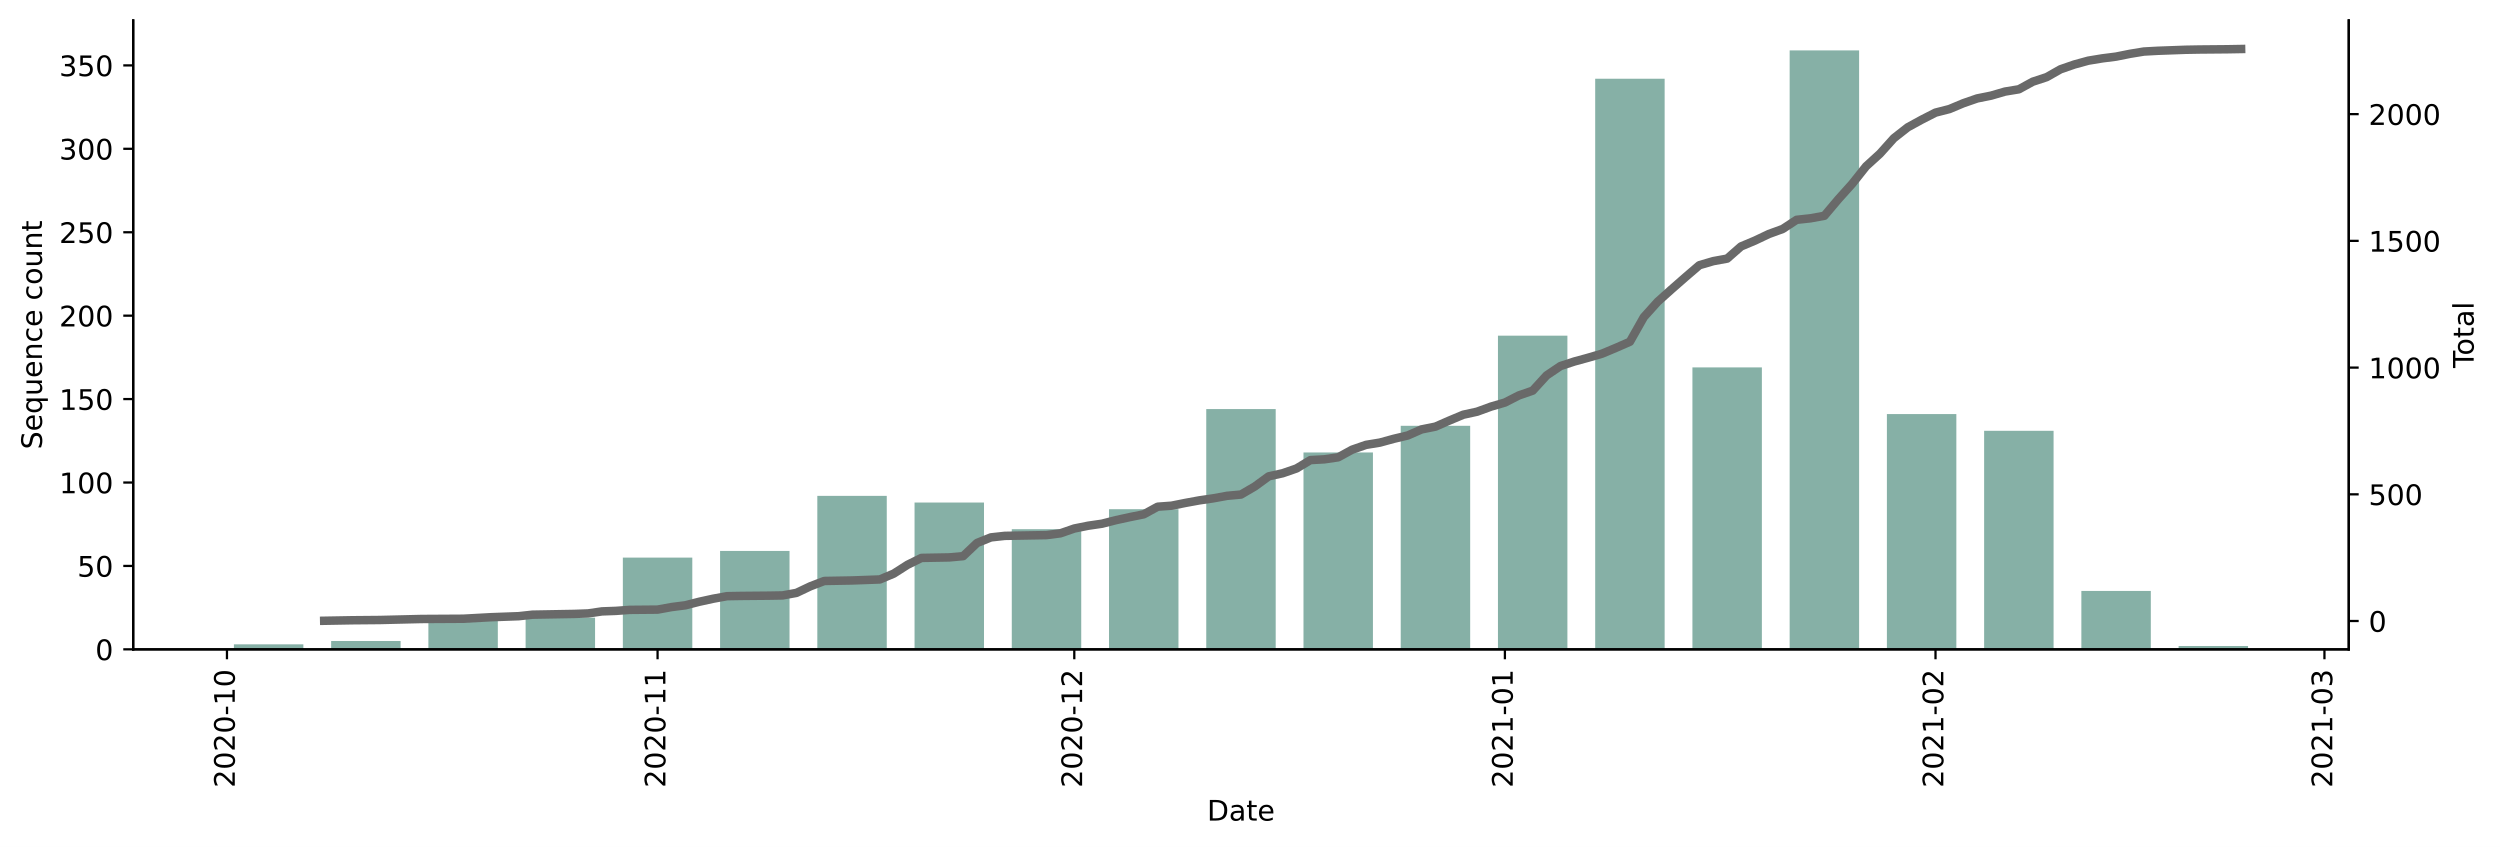
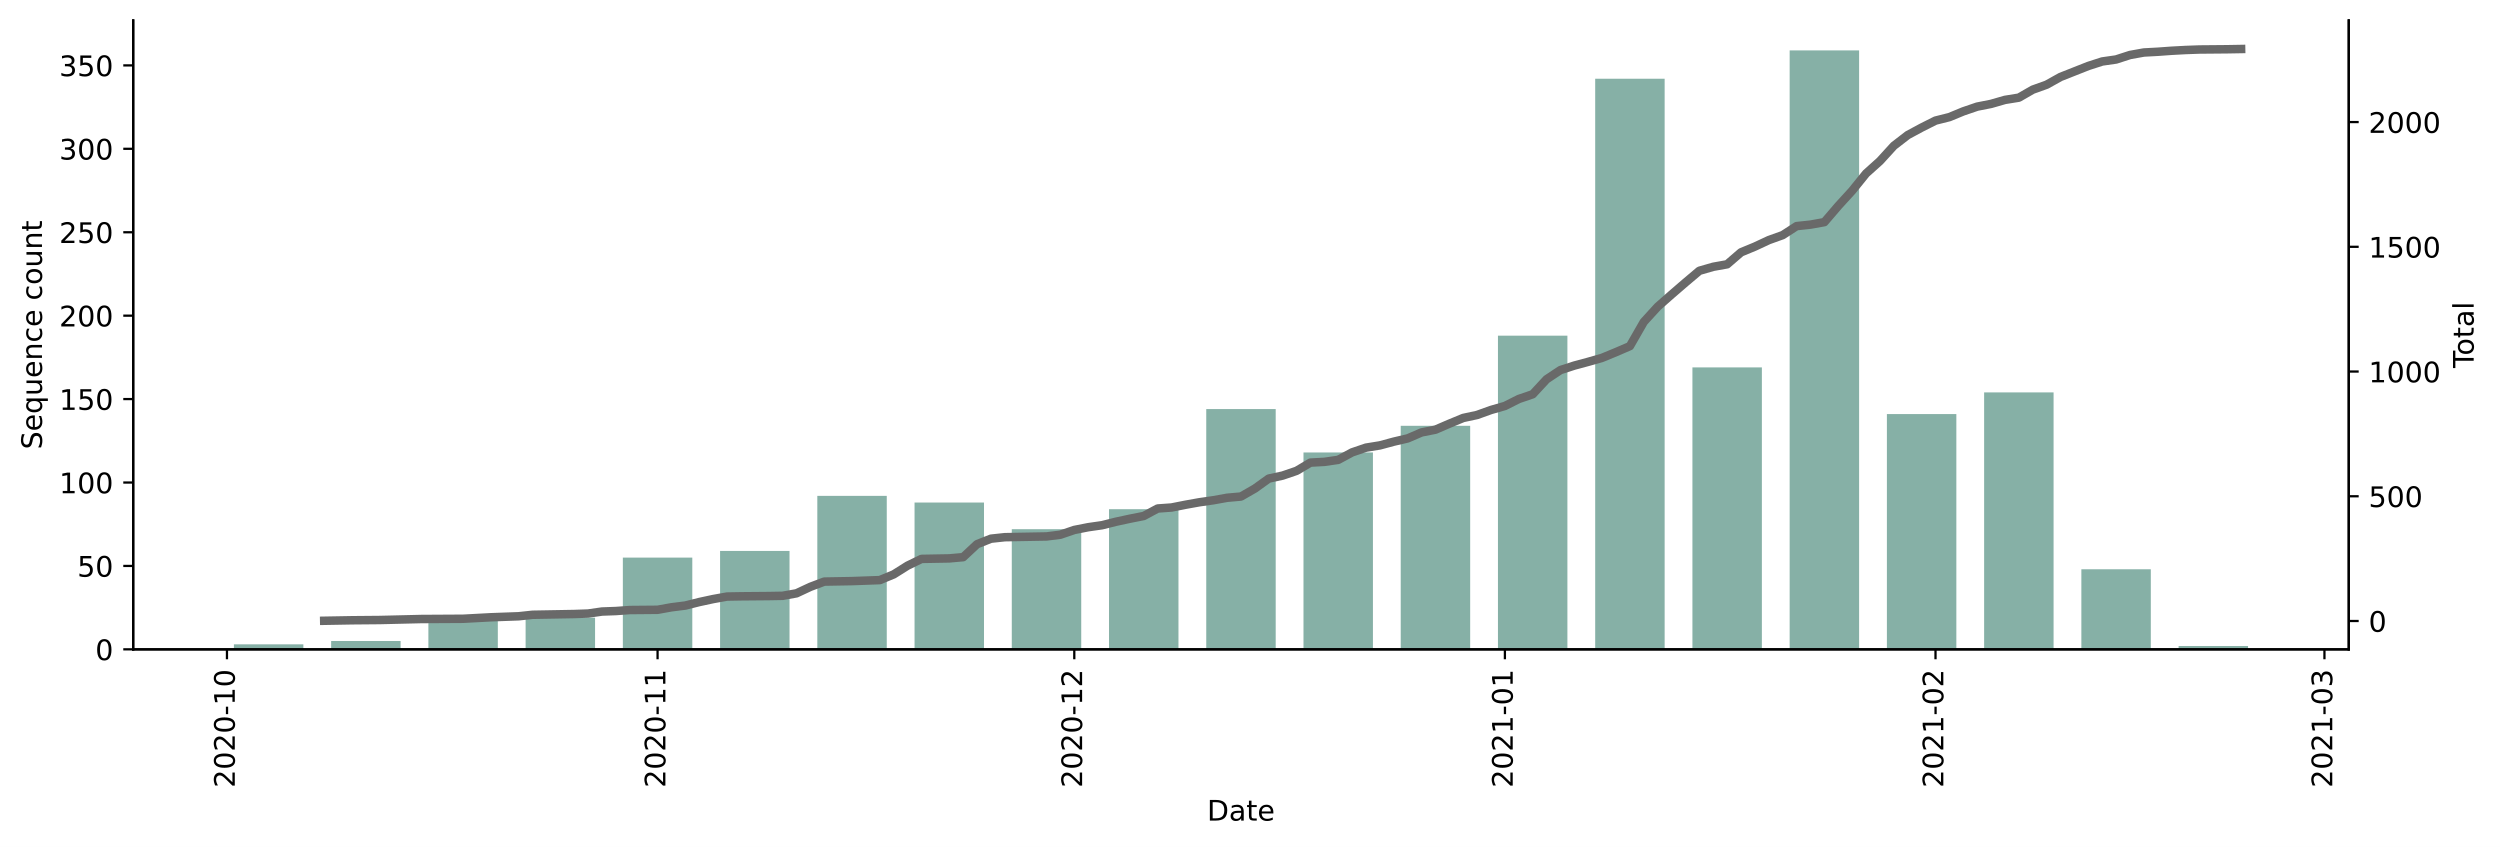
<svg xmlns="http://www.w3.org/2000/svg" xmlns:xlink="http://www.w3.org/1999/xlink" height="298.621pt" version="1.1" viewBox="0 0 881.494 298.621" width="881.494pt">
  <defs>
    <style type="text/css">*{stroke-linecap:butt;stroke-linejoin:round;}</style>
  </defs>
  <g id="figure_1">
    <g id="patch_1">
      <path d="M 0 298.621  L 881.494 298.621  L 881.494 0  L 0 0  z " style="fill:#ffffff;" />
    </g>
    <g id="axes_1">
      <g id="patch_2">
        <path d="M 46.966 228.96  L 828.166 228.96  L 828.166 7.2  L 46.966 7.2  z " style="fill:#ffffff;" />
      </g>
      <g id="patch_3">
-         <path clip-path="url(#pbbeee00a6d)" d="M 82.475 228.96  L 106.964 228.96  L 106.964 227.195  L 82.475 227.195  z " style="fill:#86b0a6;" />
+         <path clip-path="url(#p9c217d4da9)" d="M 82.475 228.96  L 106.964 228.96  L 106.964 227.195  L 82.475 227.195  z " style="fill:#86b0a6;" />
      </g>
      <g id="patch_4">
-         <path clip-path="url(#pbbeee00a6d)" d="M 116.759 228.96  L 141.248 228.96  L 141.248 226.018  L 116.759 226.018  z " style="fill:#86b0a6;" />
+         <path clip-path="url(#p9c217d4da9)" d="M 116.759 228.96  L 141.248 228.96  L 141.248 226.018  L 116.759 226.018  z " style="fill:#86b0a6;" />
      </g>
      <g id="patch_5">
-         <path clip-path="url(#pbbeee00a6d)" d="M 151.044 228.96  L 175.533 228.96  L 175.533 218.959  L 151.044 218.959  z " style="fill:#86b0a6;" />
+         <path clip-path="url(#p9c217d4da9)" d="M 151.044 228.96  L 175.533 228.96  L 175.533 218.959  L 151.044 218.959  z " style="fill:#86b0a6;" />
      </g>
      <g id="patch_6">
-         <path clip-path="url(#pbbeee00a6d)" d="M 185.329 228.96  L 209.818 228.96  L 209.818 217.782  L 185.329 217.782  z " style="fill:#86b0a6;" />
+         <path clip-path="url(#p9c217d4da9)" d="M 185.329 228.96  L 209.818 228.96  L 209.818 217.782  L 185.329 217.782  z " style="fill:#86b0a6;" />
      </g>
      <g id="patch_7">
-         <path clip-path="url(#pbbeee00a6d)" d="M 219.613 228.96  L 244.102 228.96  L 244.102 196.603  L 219.613 196.603  z " style="fill:#86b0a6;" />
+         <path clip-path="url(#p9c217d4da9)" d="M 219.613 228.96  L 244.102 228.96  L 244.102 196.603  L 219.613 196.603  z " style="fill:#86b0a6;" />
      </g>
      <g id="patch_8">
-         <path clip-path="url(#pbbeee00a6d)" d="M 253.898 228.96  L 278.387 228.96  L 278.387 194.25  L 253.898 194.25  z " style="fill:#86b0a6;" />
+         <path clip-path="url(#p9c217d4da9)" d="M 253.898 228.96  L 278.387 228.96  L 278.387 194.25  L 253.898 194.25  z " style="fill:#86b0a6;" />
      </g>
      <g id="patch_9">
-         <path clip-path="url(#pbbeee00a6d)" d="M 288.183 228.96  L 312.672 228.96  L 312.672 174.836  L 288.183 174.836  z " style="fill:#86b0a6;" />
+         <path clip-path="url(#p9c217d4da9)" d="M 288.183 228.96  L 312.672 228.96  L 312.672 174.836  L 288.183 174.836  z " style="fill:#86b0a6;" />
      </g>
      <g id="patch_10">
-         <path clip-path="url(#pbbeee00a6d)" d="M 322.467 228.96  L 346.956 228.96  L 346.956 177.19  L 322.467 177.19  z " style="fill:#86b0a6;" />
+         <path clip-path="url(#p9c217d4da9)" d="M 322.467 228.96  L 346.956 228.96  L 346.956 177.19  L 322.467 177.19  z " style="fill:#86b0a6;" />
      </g>
      <g id="patch_11">
-         <path clip-path="url(#pbbeee00a6d)" d="M 356.752 228.96  L 381.241 228.96  L 381.241 186.602  L 356.752 186.602  z " style="fill:#86b0a6;" />
+         <path clip-path="url(#p9c217d4da9)" d="M 356.752 228.96  L 381.241 228.96  L 381.241 186.602  L 356.752 186.602  z " style="fill:#86b0a6;" />
      </g>
      <g id="patch_12">
-         <path clip-path="url(#pbbeee00a6d)" d="M 391.036 228.96  L 415.526 228.96  L 415.526 179.543  L 391.036 179.543  z " style="fill:#86b0a6;" />
+         <path clip-path="url(#p9c217d4da9)" d="M 391.036 228.96  L 415.526 228.96  L 415.526 179.543  L 391.036 179.543  z " style="fill:#86b0a6;" />
      </g>
      <g id="patch_13">
-         <path clip-path="url(#pbbeee00a6d)" d="M 425.321 228.96  L 449.81 228.96  L 449.81 144.245  L 425.321 144.245  z " style="fill:#86b0a6;" />
+         <path clip-path="url(#p9c217d4da9)" d="M 425.321 228.96  L 449.81 228.96  L 449.81 144.245  L 425.321 144.245  z " style="fill:#86b0a6;" />
      </g>
      <g id="patch_14">
-         <path clip-path="url(#pbbeee00a6d)" d="M 459.606 228.96  L 484.095 228.96  L 484.095 159.541  L 459.606 159.541  z " style="fill:#86b0a6;" />
+         <path clip-path="url(#p9c217d4da9)" d="M 459.606 228.96  L 484.095 228.96  L 484.095 159.541  L 459.606 159.541  z " style="fill:#86b0a6;" />
      </g>
      <g id="patch_15">
-         <path clip-path="url(#pbbeee00a6d)" d="M 493.89 228.96  L 518.379 228.96  L 518.379 150.128  L 493.89 150.128  z " style="fill:#86b0a6;" />
+         <path clip-path="url(#p9c217d4da9)" d="M 493.89 228.96  L 518.379 228.96  L 518.379 150.128  L 493.89 150.128  z " style="fill:#86b0a6;" />
      </g>
      <g id="patch_16">
-         <path clip-path="url(#pbbeee00a6d)" d="M 528.175 228.96  L 552.664 228.96  L 552.664 118.359  L 528.175 118.359  z " style="fill:#86b0a6;" />
+         <path clip-path="url(#p9c217d4da9)" d="M 528.175 228.96  L 552.664 228.96  L 552.664 118.359  L 528.175 118.359  z " style="fill:#86b0a6;" />
      </g>
      <g id="patch_17">
-         <path clip-path="url(#pbbeee00a6d)" d="M 562.46 228.96  L 586.949 228.96  L 586.949 27.761  L 562.46 27.761  z " style="fill:#86b0a6;" />
+         <path clip-path="url(#p9c217d4da9)" d="M 562.46 228.96  L 586.949 228.96  L 586.949 27.761  L 562.46 27.761  z " style="fill:#86b0a6;" />
      </g>
      <g id="patch_18">
-         <path clip-path="url(#pbbeee00a6d)" d="M 596.744 228.96  L 621.233 228.96  L 621.233 129.537  L 596.744 129.537  z " style="fill:#86b0a6;" />
+         <path clip-path="url(#p9c217d4da9)" d="M 596.744 228.96  L 621.233 228.96  L 621.233 129.537  L 596.744 129.537  z " style="fill:#86b0a6;" />
      </g>
      <g id="patch_19">
-         <path clip-path="url(#pbbeee00a6d)" d="M 631.029 228.96  L 655.518 228.96  L 655.518 17.76  L 631.029 17.76  z " style="fill:#86b0a6;" />
+         <path clip-path="url(#p9c217d4da9)" d="M 631.029 228.96  L 655.518 228.96  L 655.518 17.76  L 631.029 17.76  z " style="fill:#86b0a6;" />
      </g>
      <g id="patch_20">
-         <path clip-path="url(#pbbeee00a6d)" d="M 665.314 228.96  L 689.803 228.96  L 689.803 146.01  L 665.314 146.01  z " style="fill:#86b0a6;" />
+         <path clip-path="url(#p9c217d4da9)" d="M 665.314 228.96  L 689.803 228.96  L 689.803 146.01  L 665.314 146.01  z " style="fill:#86b0a6;" />
      </g>
      <g id="patch_21">
-         <path clip-path="url(#pbbeee00a6d)" d="M 699.598 228.96  L 724.087 228.96  L 724.087 151.893  L 699.598 151.893  z " style="fill:#86b0a6;" />
+         <path clip-path="url(#p9c217d4da9)" d="M 699.598 228.96  L 724.087 228.96  L 724.087 138.362  L 699.598 138.362  z " style="fill:#86b0a6;" />
      </g>
      <g id="patch_22">
-         <path clip-path="url(#pbbeee00a6d)" d="M 733.883 228.96  L 758.372 228.96  L 758.372 208.369  L 733.883 208.369  z " style="fill:#86b0a6;" />
+         <path clip-path="url(#p9c217d4da9)" d="M 733.883 228.96  L 758.372 228.96  L 758.372 200.722  L 733.883 200.722  z " style="fill:#86b0a6;" />
      </g>
      <g id="patch_23">
-         <path clip-path="url(#pbbeee00a6d)" d="M 768.168 228.96  L 792.657 228.96  L 792.657 227.783  L 768.168 227.783  z " style="fill:#86b0a6;" />
+         <path clip-path="url(#p9c217d4da9)" d="M 768.168 228.96  L 792.657 228.96  L 792.657 227.783  L 768.168 227.783  z " style="fill:#86b0a6;" />
      </g>
      <g id="matplotlib.axis_1">
        <g id="xtick_1">
          <g id="line2d_1">
            <defs>
-               <path d="M 0 0  L 0 3.5  " id="mb68cb47b19" style="stroke:#000000;stroke-width:0.8;" />
-             </defs>
-             <g>
-               <use style="stroke:#000000;stroke-width:0.8;" x="80.026" xlink:href="#mb68cb47b19" y="228.96" />
+               <path d="M 0 0  L 0 3.5  " id="m528d95d64b" style="stroke:#000000;stroke-width:0.8;" />
+             </defs>
+             <g>
+               <use style="stroke:#000000;stroke-width:0.8;" x="80.026" xlink:href="#m528d95d64b" y="228.96" />
            </g>
          </g>
          <g id="text_1">
            <g transform="translate(82.78519 277.7428)rotate(-90)scale(0.1 -0.1)">
              <defs>
                <path d="M 19.188 8.297  L 53.609 8.297  L 53.609 0  L 7.328 0  L 7.328 8.297  Q 12.938 14.109 22.625 23.891  Q 32.328 33.688 34.812 36.531  Q 39.547 41.844 41.422 45.531  Q 43.312 49.219 43.312 52.781  Q 43.312 58.594 39.234 62.25  Q 35.156 65.922 28.609 65.922  Q 23.969 65.922 18.812 64.312  Q 13.672 62.703 7.812 59.422  L 7.812 69.391  Q 13.766 71.781 18.938 73  Q 24.125 74.219 28.422 74.219  Q 39.75 74.219 46.484 68.547  Q 53.219 62.891 53.219 53.422  Q 53.219 48.922 51.531 44.891  Q 49.859 40.875 45.406 35.406  Q 44.188 33.984 37.641 27.219  Q 31.109 20.453 19.188 8.297  z " id="DejaVuSans-50" />
                <path d="M 31.781 66.406  Q 24.172 66.406 20.328 58.906  Q 16.5 51.422 16.5 36.375  Q 16.5 21.391 20.328 13.891  Q 24.172 6.391 31.781 6.391  Q 39.453 6.391 43.281 13.891  Q 47.125 21.391 47.125 36.375  Q 47.125 51.422 43.281 58.906  Q 39.453 66.406 31.781 66.406  z M 31.781 74.219  Q 44.047 74.219 50.516 64.516  Q 56.984 54.828 56.984 36.375  Q 56.984 17.969 50.516 8.266  Q 44.047 -1.422 31.781 -1.422  Q 19.531 -1.422 13.062 8.266  Q 6.594 17.969 6.594 36.375  Q 6.594 54.828 13.062 64.516  Q 19.531 74.219 31.781 74.219  z " id="DejaVuSans-48" />
                <path d="M 4.891 31.391  L 31.203 31.391  L 31.203 23.391  L 4.891 23.391  z " id="DejaVuSans-45" />
                <path d="M 12.406 8.297  L 28.516 8.297  L 28.516 63.922  L 10.984 60.406  L 10.984 69.391  L 28.422 72.906  L 38.281 72.906  L 38.281 8.297  L 54.391 8.297  L 54.391 0  L 12.406 0  z " id="DejaVuSans-49" />
              </defs>
              <use xlink:href="#DejaVuSans-50" />
              <use x="63.623" xlink:href="#DejaVuSans-48" />
              <use x="127.246" xlink:href="#DejaVuSans-50" />
              <use x="190.869" xlink:href="#DejaVuSans-48" />
              <use x="254.492" xlink:href="#DejaVuSans-45" />
              <use x="290.576" xlink:href="#DejaVuSans-49" />
              <use x="354.199" xlink:href="#DejaVuSans-48" />
            </g>
          </g>
        </g>
        <g id="xtick_2">
          <g id="line2d_2">
            <g>
-               <use style="stroke:#000000;stroke-width:0.8;" x="231.858" xlink:href="#mb68cb47b19" y="228.96" />
+               <use style="stroke:#000000;stroke-width:0.8;" x="231.858" xlink:href="#m528d95d64b" y="228.96" />
            </g>
          </g>
          <g id="text_2">
            <g transform="translate(234.6172 277.7428)rotate(-90)scale(0.1 -0.1)">
              <use xlink:href="#DejaVuSans-50" />
              <use x="63.623" xlink:href="#DejaVuSans-48" />
              <use x="127.246" xlink:href="#DejaVuSans-50" />
              <use x="190.869" xlink:href="#DejaVuSans-48" />
              <use x="254.492" xlink:href="#DejaVuSans-45" />
              <use x="290.576" xlink:href="#DejaVuSans-49" />
              <use x="354.199" xlink:href="#DejaVuSans-49" />
            </g>
          </g>
        </g>
        <g id="xtick_3">
          <g id="line2d_3">
            <g>
-               <use style="stroke:#000000;stroke-width:0.8;" x="378.792" xlink:href="#mb68cb47b19" y="228.96" />
+               <use style="stroke:#000000;stroke-width:0.8;" x="378.792" xlink:href="#m528d95d64b" y="228.96" />
            </g>
          </g>
          <g id="text_3">
            <g transform="translate(381.5513 277.7428)rotate(-90)scale(0.1 -0.1)">
              <use xlink:href="#DejaVuSans-50" />
              <use x="63.623" xlink:href="#DejaVuSans-48" />
              <use x="127.246" xlink:href="#DejaVuSans-50" />
              <use x="190.869" xlink:href="#DejaVuSans-48" />
              <use x="254.492" xlink:href="#DejaVuSans-45" />
              <use x="290.576" xlink:href="#DejaVuSans-49" />
              <use x="354.199" xlink:href="#DejaVuSans-50" />
            </g>
          </g>
        </g>
        <g id="xtick_4">
          <g id="line2d_4">
            <g>
-               <use style="stroke:#000000;stroke-width:0.8;" x="530.624" xlink:href="#mb68cb47b19" y="228.96" />
+               <use style="stroke:#000000;stroke-width:0.8;" x="530.624" xlink:href="#m528d95d64b" y="228.96" />
            </g>
          </g>
          <g id="text_4">
            <g transform="translate(533.3833 277.7428)rotate(-90)scale(0.1 -0.1)">
              <use xlink:href="#DejaVuSans-50" />
              <use x="63.623" xlink:href="#DejaVuSans-48" />
              <use x="127.246" xlink:href="#DejaVuSans-50" />
              <use x="190.869" xlink:href="#DejaVuSans-49" />
              <use x="254.492" xlink:href="#DejaVuSans-45" />
              <use x="290.576" xlink:href="#DejaVuSans-48" />
              <use x="354.199" xlink:href="#DejaVuSans-49" />
            </g>
          </g>
        </g>
        <g id="xtick_5">
          <g id="line2d_5">
            <g>
-               <use style="stroke:#000000;stroke-width:0.8;" x="682.456" xlink:href="#mb68cb47b19" y="228.96" />
+               <use style="stroke:#000000;stroke-width:0.8;" x="682.456" xlink:href="#m528d95d64b" y="228.96" />
            </g>
          </g>
          <g id="text_5">
            <g transform="translate(685.2153 277.7428)rotate(-90)scale(0.1 -0.1)">
              <use xlink:href="#DejaVuSans-50" />
              <use x="63.623" xlink:href="#DejaVuSans-48" />
              <use x="127.246" xlink:href="#DejaVuSans-50" />
              <use x="190.869" xlink:href="#DejaVuSans-49" />
              <use x="254.492" xlink:href="#DejaVuSans-45" />
              <use x="290.576" xlink:href="#DejaVuSans-48" />
              <use x="354.199" xlink:href="#DejaVuSans-50" />
            </g>
          </g>
        </g>
        <g id="xtick_6">
          <g id="line2d_6">
            <g>
-               <use style="stroke:#000000;stroke-width:0.8;" x="819.594" xlink:href="#mb68cb47b19" y="228.96" />
+               <use style="stroke:#000000;stroke-width:0.8;" x="819.594" xlink:href="#m528d95d64b" y="228.96" />
            </g>
          </g>
          <g id="text_6">
            <g transform="translate(822.3538 277.7428)rotate(-90)scale(0.1 -0.1)">
              <defs>
                <path d="M 40.578 39.312  Q 47.656 37.797 51.625 33  Q 55.609 28.219 55.609 21.188  Q 55.609 10.406 48.188 4.484  Q 40.766 -1.422 27.094 -1.422  Q 22.516 -1.422 17.656 -0.516  Q 12.797 0.391 7.625 2.203  L 7.625 11.719  Q 11.719 9.328 16.594 8.109  Q 21.484 6.891 26.812 6.891  Q 36.078 6.891 40.938 10.547  Q 45.797 14.203 45.797 21.188  Q 45.797 27.641 41.281 31.266  Q 36.766 34.906 28.719 34.906  L 20.219 34.906  L 20.219 43.016  L 29.109 43.016  Q 36.375 43.016 40.234 45.922  Q 44.094 48.828 44.094 54.297  Q 44.094 59.906 40.109 62.906  Q 36.141 65.922 28.719 65.922  Q 24.656 65.922 20.016 65.031  Q 15.375 64.156 9.812 62.312  L 9.812 71.094  Q 15.438 72.656 20.344 73.438  Q 25.25 74.219 29.594 74.219  Q 40.828 74.219 47.359 69.109  Q 53.906 64.016 53.906 55.328  Q 53.906 49.266 50.438 45.094  Q 46.969 40.922 40.578 39.312  z " id="DejaVuSans-51" />
              </defs>
              <use xlink:href="#DejaVuSans-50" />
              <use x="63.623" xlink:href="#DejaVuSans-48" />
              <use x="127.246" xlink:href="#DejaVuSans-50" />
              <use x="190.869" xlink:href="#DejaVuSans-49" />
              <use x="254.492" xlink:href="#DejaVuSans-45" />
              <use x="290.576" xlink:href="#DejaVuSans-48" />
              <use x="354.199" xlink:href="#DejaVuSans-51" />
            </g>
          </g>
        </g>
        <g id="text_7">
          <g transform="translate(425.6148 289.3413)scale(0.1 -0.1)">
            <defs>
              <path d="M 19.672 64.797  L 19.672 8.109  L 31.594 8.109  Q 46.688 8.109 53.688 14.938  Q 60.688 21.781 60.688 36.531  Q 60.688 51.172 53.688 57.984  Q 46.688 64.797 31.594 64.797  z M 9.812 72.906  L 30.078 72.906  Q 51.266 72.906 61.172 64.094  Q 71.094 55.281 71.094 36.531  Q 71.094 17.672 61.125 8.828  Q 51.172 0 30.078 0  L 9.812 0  z " id="DejaVuSans-68" />
              <path d="M 34.281 27.484  Q 23.391 27.484 19.188 25  Q 14.984 22.516 14.984 16.5  Q 14.984 11.719 18.141 8.906  Q 21.297 6.109 26.703 6.109  Q 34.188 6.109 38.703 11.406  Q 43.219 16.703 43.219 25.484  L 43.219 27.484  z M 52.203 31.203  L 52.203 0  L 43.219 0  L 43.219 8.297  Q 40.141 3.328 35.547 0.953  Q 30.953 -1.422 24.312 -1.422  Q 15.922 -1.422 10.953 3.297  Q 6 8.016 6 15.922  Q 6 25.141 12.172 29.828  Q 18.359 34.516 30.609 34.516  L 43.219 34.516  L 43.219 35.406  Q 43.219 41.609 39.141 45  Q 35.062 48.391 27.688 48.391  Q 23 48.391 18.547 47.266  Q 14.109 46.141 10.016 43.891  L 10.016 52.203  Q 14.938 54.109 19.578 55.047  Q 24.219 56 28.609 56  Q 40.484 56 46.344 49.844  Q 52.203 43.703 52.203 31.203  z " id="DejaVuSans-97" />
              <path d="M 18.312 70.219  L 18.312 54.688  L 36.812 54.688  L 36.812 47.703  L 18.312 47.703  L 18.312 18.016  Q 18.312 11.328 20.141 9.422  Q 21.969 7.516 27.594 7.516  L 36.812 7.516  L 36.812 0  L 27.594 0  Q 17.188 0 13.234 3.875  Q 9.281 7.766 9.281 18.016  L 9.281 47.703  L 2.688 47.703  L 2.688 54.688  L 9.281 54.688  L 9.281 70.219  z " id="DejaVuSans-116" />
              <path d="M 56.203 29.594  L 56.203 25.203  L 14.891 25.203  Q 15.484 15.922 20.484 11.062  Q 25.484 6.203 34.422 6.203  Q 39.594 6.203 44.453 7.469  Q 49.312 8.734 54.109 11.281  L 54.109 2.781  Q 49.266 0.734 44.188 -0.344  Q 39.109 -1.422 33.891 -1.422  Q 20.797 -1.422 13.156 6.188  Q 5.516 13.812 5.516 26.812  Q 5.516 40.234 12.766 48.109  Q 20.016 56 32.328 56  Q 43.359 56 49.781 48.891  Q 56.203 41.797 56.203 29.594  z M 47.219 32.234  Q 47.125 39.594 43.094 43.984  Q 39.062 48.391 32.422 48.391  Q 24.906 48.391 20.391 44.141  Q 15.875 39.891 15.188 32.172  z " id="DejaVuSans-101" />
            </defs>
            <use xlink:href="#DejaVuSans-68" />
            <use x="77.002" xlink:href="#DejaVuSans-97" />
            <use x="138.281" xlink:href="#DejaVuSans-116" />
            <use x="177.49" xlink:href="#DejaVuSans-101" />
          </g>
        </g>
      </g>
      <g id="matplotlib.axis_2">
        <g id="ytick_1">
          <g id="line2d_7">
            <defs>
-               <path d="M 0 0  L -3.5 0  " id="m3a2b5e3f46" style="stroke:#000000;stroke-width:0.8;" />
-             </defs>
-             <g>
-               <use style="stroke:#000000;stroke-width:0.8;" x="46.966" xlink:href="#m3a2b5e3f46" y="228.96" />
+               <path d="M 0 0  L -3.5 0  " id="m272d0e4cab" style="stroke:#000000;stroke-width:0.8;" />
+             </defs>
+             <g>
+               <use style="stroke:#000000;stroke-width:0.8;" x="46.966" xlink:href="#m272d0e4cab" y="228.96" />
            </g>
          </g>
          <g id="text_8">
            <g transform="translate(33.60312 232.7592)scale(0.1 -0.1)">
              <use xlink:href="#DejaVuSans-48" />
            </g>
          </g>
        </g>
        <g id="ytick_2">
          <g id="line2d_8">
            <g>
-               <use style="stroke:#000000;stroke-width:0.8;" x="46.966" xlink:href="#m3a2b5e3f46" y="199.545" />
+               <use style="stroke:#000000;stroke-width:0.8;" x="46.966" xlink:href="#m272d0e4cab" y="199.545" />
            </g>
          </g>
          <g id="text_9">
            <g transform="translate(27.24063 203.3442)scale(0.1 -0.1)">
              <defs>
                <path d="M 10.797 72.906  L 49.516 72.906  L 49.516 64.594  L 19.828 64.594  L 19.828 46.734  Q 21.969 47.469 24.109 47.828  Q 26.266 48.188 28.422 48.188  Q 40.625 48.188 47.75 41.5  Q 54.891 34.812 54.891 23.391  Q 54.891 11.625 47.562 5.094  Q 40.234 -1.422 26.906 -1.422  Q 22.312 -1.422 17.547 -0.641  Q 12.797 0.141 7.719 1.703  L 7.719 11.625  Q 12.109 9.234 16.797 8.062  Q 21.484 6.891 26.703 6.891  Q 35.156 6.891 40.078 11.328  Q 45.016 15.766 45.016 23.391  Q 45.016 31 40.078 35.438  Q 35.156 39.891 26.703 39.891  Q 22.75 39.891 18.812 39.016  Q 14.891 38.141 10.797 36.281  z " id="DejaVuSans-53" />
              </defs>
              <use xlink:href="#DejaVuSans-53" />
              <use x="63.623" xlink:href="#DejaVuSans-48" />
            </g>
          </g>
        </g>
        <g id="ytick_3">
          <g id="line2d_9">
            <g>
-               <use style="stroke:#000000;stroke-width:0.8;" x="46.966" xlink:href="#m3a2b5e3f46" y="170.13" />
+               <use style="stroke:#000000;stroke-width:0.8;" x="46.966" xlink:href="#m272d0e4cab" y="170.13" />
            </g>
          </g>
          <g id="text_10">
            <g transform="translate(20.87813 173.9291)scale(0.1 -0.1)">
              <use xlink:href="#DejaVuSans-49" />
              <use x="63.623" xlink:href="#DejaVuSans-48" />
              <use x="127.246" xlink:href="#DejaVuSans-48" />
            </g>
          </g>
        </g>
        <g id="ytick_4">
          <g id="line2d_10">
            <g>
-               <use style="stroke:#000000;stroke-width:0.8;" x="46.966" xlink:href="#m3a2b5e3f46" y="140.715" />
+               <use style="stroke:#000000;stroke-width:0.8;" x="46.966" xlink:href="#m272d0e4cab" y="140.715" />
            </g>
          </g>
          <g id="text_11">
            <g transform="translate(20.87813 144.5141)scale(0.1 -0.1)">
              <use xlink:href="#DejaVuSans-49" />
              <use x="63.623" xlink:href="#DejaVuSans-53" />
              <use x="127.246" xlink:href="#DejaVuSans-48" />
            </g>
          </g>
        </g>
        <g id="ytick_5">
          <g id="line2d_11">
            <g>
-               <use style="stroke:#000000;stroke-width:0.8;" x="46.966" xlink:href="#m3a2b5e3f46" y="111.3" />
+               <use style="stroke:#000000;stroke-width:0.8;" x="46.966" xlink:href="#m272d0e4cab" y="111.3" />
            </g>
          </g>
          <g id="text_12">
            <g transform="translate(20.87813 115.0991)scale(0.1 -0.1)">
              <use xlink:href="#DejaVuSans-50" />
              <use x="63.623" xlink:href="#DejaVuSans-48" />
              <use x="127.246" xlink:href="#DejaVuSans-48" />
            </g>
          </g>
        </g>
        <g id="ytick_6">
          <g id="line2d_12">
            <g>
-               <use style="stroke:#000000;stroke-width:0.8;" x="46.966" xlink:href="#m3a2b5e3f46" y="81.885" />
+               <use style="stroke:#000000;stroke-width:0.8;" x="46.966" xlink:href="#m272d0e4cab" y="81.885" />
            </g>
          </g>
          <g id="text_13">
            <g transform="translate(20.87813 85.68401)scale(0.1 -0.1)">
              <use xlink:href="#DejaVuSans-50" />
              <use x="63.623" xlink:href="#DejaVuSans-53" />
              <use x="127.246" xlink:href="#DejaVuSans-48" />
            </g>
          </g>
        </g>
        <g id="ytick_7">
          <g id="line2d_13">
            <g>
-               <use style="stroke:#000000;stroke-width:0.8;" x="46.966" xlink:href="#m3a2b5e3f46" y="52.47" />
+               <use style="stroke:#000000;stroke-width:0.8;" x="46.966" xlink:href="#m272d0e4cab" y="52.47" />
            </g>
          </g>
          <g id="text_14">
            <g transform="translate(20.87813 56.26897)scale(0.1 -0.1)">
              <use xlink:href="#DejaVuSans-51" />
              <use x="63.623" xlink:href="#DejaVuSans-48" />
              <use x="127.246" xlink:href="#DejaVuSans-48" />
            </g>
          </g>
        </g>
        <g id="ytick_8">
          <g id="line2d_14">
            <g>
-               <use style="stroke:#000000;stroke-width:0.8;" x="46.966" xlink:href="#m3a2b5e3f46" y="23.055" />
+               <use style="stroke:#000000;stroke-width:0.8;" x="46.966" xlink:href="#m272d0e4cab" y="23.055" />
            </g>
          </g>
          <g id="text_15">
            <g transform="translate(20.87813 26.85393)scale(0.1 -0.1)">
              <use xlink:href="#DejaVuSans-51" />
              <use x="63.623" xlink:href="#DejaVuSans-53" />
              <use x="127.246" xlink:href="#DejaVuSans-48" />
            </g>
          </g>
        </g>
        <g id="text_16">
          <g transform="translate(14.79844 158.4402)rotate(-90)scale(0.1 -0.1)">
            <defs>
              <path d="M 53.516 70.516  L 53.516 60.891  Q 47.906 63.578 42.922 64.891  Q 37.938 66.219 33.297 66.219  Q 25.25 66.219 20.875 63.094  Q 16.5 59.969 16.5 54.203  Q 16.5 49.359 19.406 46.891  Q 22.312 44.438 30.422 42.922  L 36.375 41.703  Q 47.406 39.594 52.656 34.297  Q 57.906 29 57.906 20.125  Q 57.906 9.516 50.797 4.047  Q 43.703 -1.422 29.984 -1.422  Q 24.812 -1.422 18.969 -0.25  Q 13.141 0.922 6.891 3.219  L 6.891 13.375  Q 12.891 10.016 18.656 8.297  Q 24.422 6.594 29.984 6.594  Q 38.422 6.594 43.016 9.906  Q 47.609 13.234 47.609 19.391  Q 47.609 24.75 44.312 27.781  Q 41.016 30.812 33.5 32.328  L 27.484 33.5  Q 16.453 35.688 11.516 40.375  Q 6.594 45.062 6.594 53.422  Q 6.594 63.094 13.406 68.656  Q 20.219 74.219 32.172 74.219  Q 37.312 74.219 42.625 73.281  Q 47.953 72.359 53.516 70.516  z " id="DejaVuSans-83" />
              <path d="M 14.797 27.297  Q 14.797 17.391 18.875 11.75  Q 22.953 6.109 30.078 6.109  Q 37.203 6.109 41.297 11.75  Q 45.406 17.391 45.406 27.297  Q 45.406 37.203 41.297 42.844  Q 37.203 48.484 30.078 48.484  Q 22.953 48.484 18.875 42.844  Q 14.797 37.203 14.797 27.297  z M 45.406 8.203  Q 42.578 3.328 38.25 0.953  Q 33.938 -1.422 27.875 -1.422  Q 17.969 -1.422 11.734 6.484  Q 5.516 14.406 5.516 27.297  Q 5.516 40.188 11.734 48.094  Q 17.969 56 27.875 56  Q 33.938 56 38.25 53.625  Q 42.578 51.266 45.406 46.391  L 45.406 54.688  L 54.391 54.688  L 54.391 -20.797  L 45.406 -20.797  z " id="DejaVuSans-113" />
              <path d="M 8.5 21.578  L 8.5 54.688  L 17.484 54.688  L 17.484 21.922  Q 17.484 14.156 20.5 10.266  Q 23.531 6.391 29.594 6.391  Q 36.859 6.391 41.078 11.031  Q 45.312 15.672 45.312 23.688  L 45.312 54.688  L 54.297 54.688  L 54.297 0  L 45.312 0  L 45.312 8.406  Q 42.047 3.422 37.719 1  Q 33.406 -1.422 27.688 -1.422  Q 18.266 -1.422 13.375 4.438  Q 8.5 10.297 8.5 21.578  z M 31.109 56  z " id="DejaVuSans-117" />
              <path d="M 54.891 33.016  L 54.891 0  L 45.906 0  L 45.906 32.719  Q 45.906 40.484 42.875 44.328  Q 39.844 48.188 33.797 48.188  Q 26.516 48.188 22.312 43.547  Q 18.109 38.922 18.109 30.906  L 18.109 0  L 9.078 0  L 9.078 54.688  L 18.109 54.688  L 18.109 46.188  Q 21.344 51.125 25.703 53.562  Q 30.078 56 35.797 56  Q 45.219 56 50.047 50.172  Q 54.891 44.344 54.891 33.016  z " id="DejaVuSans-110" />
              <path d="M 48.781 52.594  L 48.781 44.188  Q 44.969 46.297 41.141 47.344  Q 37.312 48.391 33.406 48.391  Q 24.656 48.391 19.812 42.844  Q 14.984 37.312 14.984 27.297  Q 14.984 17.281 19.812 11.734  Q 24.656 6.203 33.406 6.203  Q 37.312 6.203 41.141 7.25  Q 44.969 8.297 48.781 10.406  L 48.781 2.094  Q 45.016 0.344 40.984 -0.531  Q 36.969 -1.422 32.422 -1.422  Q 20.062 -1.422 12.781 6.344  Q 5.516 14.109 5.516 27.297  Q 5.516 40.672 12.859 48.328  Q 20.219 56 33.016 56  Q 37.156 56 41.109 55.141  Q 45.062 54.297 48.781 52.594  z " id="DejaVuSans-99" />
              <path id="DejaVuSans-32" />
              <path d="M 30.609 48.391  Q 23.391 48.391 19.188 42.75  Q 14.984 37.109 14.984 27.297  Q 14.984 17.484 19.156 11.844  Q 23.344 6.203 30.609 6.203  Q 37.797 6.203 41.984 11.859  Q 46.188 17.531 46.188 27.297  Q 46.188 37.016 41.984 42.703  Q 37.797 48.391 30.609 48.391  z M 30.609 56  Q 42.328 56 49.016 48.375  Q 55.719 40.766 55.719 27.297  Q 55.719 13.875 49.016 6.219  Q 42.328 -1.422 30.609 -1.422  Q 18.844 -1.422 12.172 6.219  Q 5.516 13.875 5.516 27.297  Q 5.516 40.766 12.172 48.375  Q 18.844 56 30.609 56  z " id="DejaVuSans-111" />
            </defs>
            <use xlink:href="#DejaVuSans-83" />
            <use x="63.477" xlink:href="#DejaVuSans-101" />
            <use x="125" xlink:href="#DejaVuSans-113" />
            <use x="188.477" xlink:href="#DejaVuSans-117" />
            <use x="251.855" xlink:href="#DejaVuSans-101" />
            <use x="313.379" xlink:href="#DejaVuSans-110" />
            <use x="376.758" xlink:href="#DejaVuSans-99" />
            <use x="431.738" xlink:href="#DejaVuSans-101" />
            <use x="493.262" xlink:href="#DejaVuSans-32" />
            <use x="525.049" xlink:href="#DejaVuSans-99" />
            <use x="580.029" xlink:href="#DejaVuSans-111" />
            <use x="641.211" xlink:href="#DejaVuSans-117" />
            <use x="704.59" xlink:href="#DejaVuSans-110" />
            <use x="767.969" xlink:href="#DejaVuSans-116" />
          </g>
        </g>
      </g>
      <g id="patch_24">
        <path d="M 46.966 228.96  L 46.966 7.2  " style="fill:none;stroke:#000000;stroke-linecap:square;stroke-linejoin:miter;stroke-width:0.8;" />
      </g>
      <g id="patch_25">
        <path d="M 828.166 228.96  L 828.166 7.2  " style="fill:none;stroke:#000000;stroke-linecap:square;stroke-linejoin:miter;stroke-width:0.8;" />
      </g>
      <g id="patch_26">
        <path d="M 46.966 228.96  L 828.166 228.96  " style="fill:none;stroke:#000000;stroke-linecap:square;stroke-linejoin:miter;stroke-width:0.8;" />
      </g>
    </g>
    <g id="axes_2">
      <g id="matplotlib.axis_3">
        <g id="ytick_9">
          <g id="line2d_15">
            <defs>
-               <path d="M 0 0  L 3.5 0  " id="m53f9e1171c" style="stroke:#000000;stroke-width:0.8;" />
-             </defs>
-             <g>
-               <use style="stroke:#000000;stroke-width:0.8;" x="828.166" xlink:href="#m53f9e1171c" y="218.969" />
+               <path d="M 0 0  L 3.5 0  " id="m1aea85f93c" style="stroke:#000000;stroke-width:0.8;" />
+             </defs>
+             <g>
+               <use style="stroke:#000000;stroke-width:0.8;" x="828.166" xlink:href="#m1aea85f93c" y="218.968" />
            </g>
          </g>
          <g id="text_17">
-             <g transform="translate(835.1656 222.7686)scale(0.1 -0.1)">
+             <g transform="translate(835.1656 222.7672)scale(0.1 -0.1)">
              <use xlink:href="#DejaVuSans-48" />
            </g>
          </g>
        </g>
        <g id="ytick_10">
          <g id="line2d_16">
            <g>
-               <use style="stroke:#000000;stroke-width:0.8;" x="828.166" xlink:href="#m53f9e1171c" y="174.289" />
+               <use style="stroke:#000000;stroke-width:0.8;" x="828.166" xlink:href="#m1aea85f93c" y="174.989" />
            </g>
          </g>
          <g id="text_18">
-             <g transform="translate(835.1656 178.0877)scale(0.1 -0.1)">
+             <g transform="translate(835.1656 178.7881)scale(0.1 -0.1)">
              <use xlink:href="#DejaVuSans-53" />
              <use x="63.623" xlink:href="#DejaVuSans-48" />
              <use x="127.246" xlink:href="#DejaVuSans-48" />
            </g>
          </g>
        </g>
        <g id="ytick_11">
          <g id="line2d_17">
            <g>
-               <use style="stroke:#000000;stroke-width:0.8;" x="828.166" xlink:href="#m53f9e1171c" y="129.608" />
+               <use style="stroke:#000000;stroke-width:0.8;" x="828.166" xlink:href="#m1aea85f93c" y="131.01" />
            </g>
          </g>
          <g id="text_19">
-             <g transform="translate(835.1656 133.4069)scale(0.1 -0.1)">
+             <g transform="translate(835.1656 134.8091)scale(0.1 -0.1)">
              <use xlink:href="#DejaVuSans-49" />
              <use x="63.623" xlink:href="#DejaVuSans-48" />
              <use x="127.246" xlink:href="#DejaVuSans-48" />
              <use x="190.869" xlink:href="#DejaVuSans-48" />
            </g>
          </g>
        </g>
        <g id="ytick_12">
          <g id="line2d_18">
            <g>
-               <use style="stroke:#000000;stroke-width:0.8;" x="828.166" xlink:href="#m53f9e1171c" y="84.927" />
+               <use style="stroke:#000000;stroke-width:0.8;" x="828.166" xlink:href="#m1aea85f93c" y="87.031" />
            </g>
          </g>
          <g id="text_20">
-             <g transform="translate(835.1656 88.72603)scale(0.1 -0.1)">
+             <g transform="translate(835.1656 90.83)scale(0.1 -0.1)">
              <use xlink:href="#DejaVuSans-49" />
              <use x="63.623" xlink:href="#DejaVuSans-53" />
              <use x="127.246" xlink:href="#DejaVuSans-48" />
              <use x="190.869" xlink:href="#DejaVuSans-48" />
            </g>
          </g>
        </g>
        <g id="ytick_13">
          <g id="line2d_19">
            <g>
-               <use style="stroke:#000000;stroke-width:0.8;" x="828.166" xlink:href="#m53f9e1171c" y="40.246" />
+               <use style="stroke:#000000;stroke-width:0.8;" x="828.166" xlink:href="#m1aea85f93c" y="43.052" />
            </g>
          </g>
          <g id="text_21">
-             <g transform="translate(835.1656 44.04518)scale(0.1 -0.1)">
+             <g transform="translate(835.1656 46.85095)scale(0.1 -0.1)">
              <use xlink:href="#DejaVuSans-50" />
              <use x="63.623" xlink:href="#DejaVuSans-48" />
              <use x="127.246" xlink:href="#DejaVuSans-48" />
              <use x="190.869" xlink:href="#DejaVuSans-48" />
            </g>
          </g>
        </g>
        <g id="text_22">
          <g transform="translate(872.2141 129.7566)rotate(-90)scale(0.1 -0.1)">
            <defs>
              <path d="M -0.297 72.906  L 61.375 72.906  L 61.375 64.594  L 35.5 64.594  L 35.5 0  L 25.594 0  L 25.594 64.594  L -0.297 64.594  z " id="DejaVuSans-84" />
              <path d="M 9.422 75.984  L 18.406 75.984  L 18.406 0  L 9.422 0  z " id="DejaVuSans-108" />
            </defs>
            <use xlink:href="#DejaVuSans-84" />
            <use x="44.084" xlink:href="#DejaVuSans-111" />
            <use x="105.266" xlink:href="#DejaVuSans-116" />
            <use x="144.475" xlink:href="#DejaVuSans-97" />
            <use x="205.754" xlink:href="#DejaVuSans-108" />
          </g>
        </g>
      </g>
      <g id="line2d_20">
-         <path clip-path="url(#pbbeee00a6d)" d="M 114.31 218.88  L 124.106 218.701  L 133.902 218.612  L 148.595 218.254  L 163.289 218.165  L 168.186 217.897  L 173.084 217.629  L 182.88 217.271  L 187.778 216.735  L 202.471 216.467  L 207.369 216.289  L 212.267 215.574  L 217.164 215.395  L 222.062 215.037  L 231.858 214.948  L 236.756 214.054  L 241.653 213.429  L 246.551 212.178  L 251.449 211.106  L 256.347 210.212  L 261.245 210.123  L 271.04 210.033  L 275.938 209.944  L 280.836 209.05  L 285.734 206.727  L 290.631 204.85  L 300.427 204.671  L 305.325 204.493  L 310.223 204.314  L 315.12 202.259  L 320.018 199.131  L 324.916 196.718  L 329.814 196.629  L 334.712 196.54  L 339.61 196.093  L 344.507 191.446  L 349.405 189.48  L 354.303 188.944  L 364.099 188.765  L 368.996 188.676  L 373.894 188.05  L 378.792 186.352  L 383.69 185.369  L 388.588 184.654  L 393.485 183.403  L 398.383 182.331  L 403.281 181.348  L 408.179 178.667  L 413.077 178.31  L 417.974 177.327  L 422.872 176.433  L 427.77 175.718  L 432.668 174.825  L 437.566 174.378  L 442.463 171.518  L 447.361 167.944  L 452.259 166.871  L 457.157 165.174  L 462.055 162.225  L 466.952 161.957  L 471.85 161.242  L 476.748 158.561  L 481.646 156.863  L 486.544 156.059  L 491.441 154.718  L 496.339 153.557  L 501.237 151.412  L 506.135 150.429  L 511.033 148.284  L 515.931 146.229  L 520.828 145.157  L 525.726 143.369  L 530.624 141.94  L 535.522 139.437  L 540.42 137.74  L 545.317 132.378  L 550.215 129.071  L 555.113 127.463  L 560.011 126.123  L 564.909 124.693  L 569.806 122.637  L 574.704 120.493  L 579.602 111.825  L 584.5 106.374  L 589.398 101.995  L 594.295 97.706  L 599.193 93.506  L 604.091 92.076  L 608.989 91.182  L 613.887 86.893  L 618.784 84.837  L 623.682 82.514  L 628.58 80.727  L 633.478 77.51  L 638.376 76.974  L 643.273 76.08  L 648.171 70.271  L 653.069 64.82  L 657.967 58.654  L 662.865 54.186  L 667.762 48.735  L 672.66 44.893  L 677.558 42.212  L 682.456 39.71  L 687.354 38.459  L 692.252 36.403  L 697.149 34.706  L 702.047 33.723  L 706.945 32.293  L 711.843 31.489  L 716.741 28.808  L 721.638 27.199  L 726.536 24.429  L 731.434 22.731  L 736.332 21.391  L 741.23 20.586  L 746.127 19.961  L 751.025 18.978  L 755.923 18.174  L 760.821 17.906  L 765.719 17.727  L 770.616 17.548  L 775.514 17.459  L 785.31 17.369  L 790.208 17.28  " style="fill:none;stroke:#696969;stroke-linecap:square;stroke-width:3;" />
+         <path clip-path="url(#p9c217d4da9)" d="M 114.31 218.88  L 124.106 218.704  L 133.902 218.616  L 148.595 218.264  L 163.289 218.176  L 168.186 217.912  L 173.084 217.649  L 182.88 217.297  L 187.778 216.769  L 202.471 216.505  L 207.369 216.329  L 212.267 215.626  L 217.164 215.45  L 222.062 215.098  L 231.858 215.01  L 236.756 214.13  L 241.653 213.515  L 246.551 212.283  L 251.449 211.228  L 256.347 210.348  L 261.245 210.26  L 271.04 210.172  L 275.938 210.084  L 280.836 209.205  L 285.734 206.918  L 290.631 205.071  L 300.427 204.895  L 305.325 204.719  L 310.223 204.543  L 315.12 202.52  L 320.018 199.441  L 324.916 197.066  L 329.814 196.978  L 334.712 196.89  L 339.61 196.451  L 344.507 191.877  L 349.405 189.942  L 354.303 189.414  L 364.099 189.238  L 368.996 189.15  L 373.894 188.534  L 378.792 186.863  L 383.69 185.896  L 388.588 185.192  L 393.485 183.961  L 398.383 182.905  L 403.281 181.938  L 408.179 179.299  L 413.077 178.947  L 417.974 177.979  L 422.872 177.1  L 427.77 176.396  L 432.668 175.517  L 437.566 175.077  L 442.463 172.262  L 447.361 168.744  L 452.259 167.688  L 457.157 166.017  L 462.055 163.115  L 466.952 162.851  L 471.85 162.147  L 476.748 159.508  L 481.646 157.837  L 486.544 157.045  L 491.441 155.726  L 496.339 154.583  L 501.237 152.472  L 506.135 151.504  L 511.033 149.393  L 515.931 147.37  L 520.828 146.315  L 525.726 144.555  L 530.624 143.148  L 535.522 140.685  L 540.42 139.014  L 545.317 133.737  L 550.215 130.482  L 555.113 128.899  L 560.011 127.579  L 564.909 126.172  L 569.806 124.149  L 574.704 122.038  L 579.602 113.506  L 584.5 108.141  L 589.398 103.831  L 594.295 99.609  L 599.193 95.475  L 604.091 94.067  L 608.989 93.188  L 613.887 88.966  L 618.784 86.943  L 623.682 84.656  L 628.58 82.897  L 633.478 79.73  L 638.376 79.203  L 643.273 78.323  L 648.171 72.606  L 653.069 67.24  L 657.967 61.171  L 662.865 56.773  L 667.762 51.408  L 672.66 47.626  L 677.558 44.987  L 682.456 42.524  L 687.354 41.293  L 692.252 39.27  L 697.149 37.598  L 702.047 36.631  L 706.945 35.223  L 711.843 34.432  L 716.741 31.617  L 721.638 29.858  L 726.536 27.131  L 731.434 25.196  L 736.332 23.261  L 741.23 21.678  L 746.127 20.974  L 751.025 19.391  L 755.923 18.511  L 760.821 18.248  L 765.719 17.896  L 770.616 17.632  L 775.514 17.456  L 785.31 17.368  L 790.208 17.28  " style="fill:none;stroke:#696969;stroke-linecap:square;stroke-width:3;" />
      </g>
      <g id="patch_27">
        <path d="M 46.966 228.96  L 46.966 7.2  " style="fill:none;stroke:#000000;stroke-linecap:square;stroke-linejoin:miter;stroke-width:0.8;" />
      </g>
      <g id="patch_28">
        <path d="M 828.166 228.96  L 828.166 7.2  " style="fill:none;stroke:#000000;stroke-linecap:square;stroke-linejoin:miter;stroke-width:0.8;" />
      </g>
      <g id="patch_29">
        <path d="M 46.966 228.96  L 828.166 228.96  " style="fill:none;stroke:#000000;stroke-linecap:square;stroke-linejoin:miter;stroke-width:0.8;" />
      </g>
    </g>
  </g>
  <defs>
-     <clipPath id="pbbeee00a6d">
+     <clipPath id="p9c217d4da9">
      <rect height="221.76" width="781.2" x="46.966" y="7.2" />
    </clipPath>
  </defs>
</svg>
